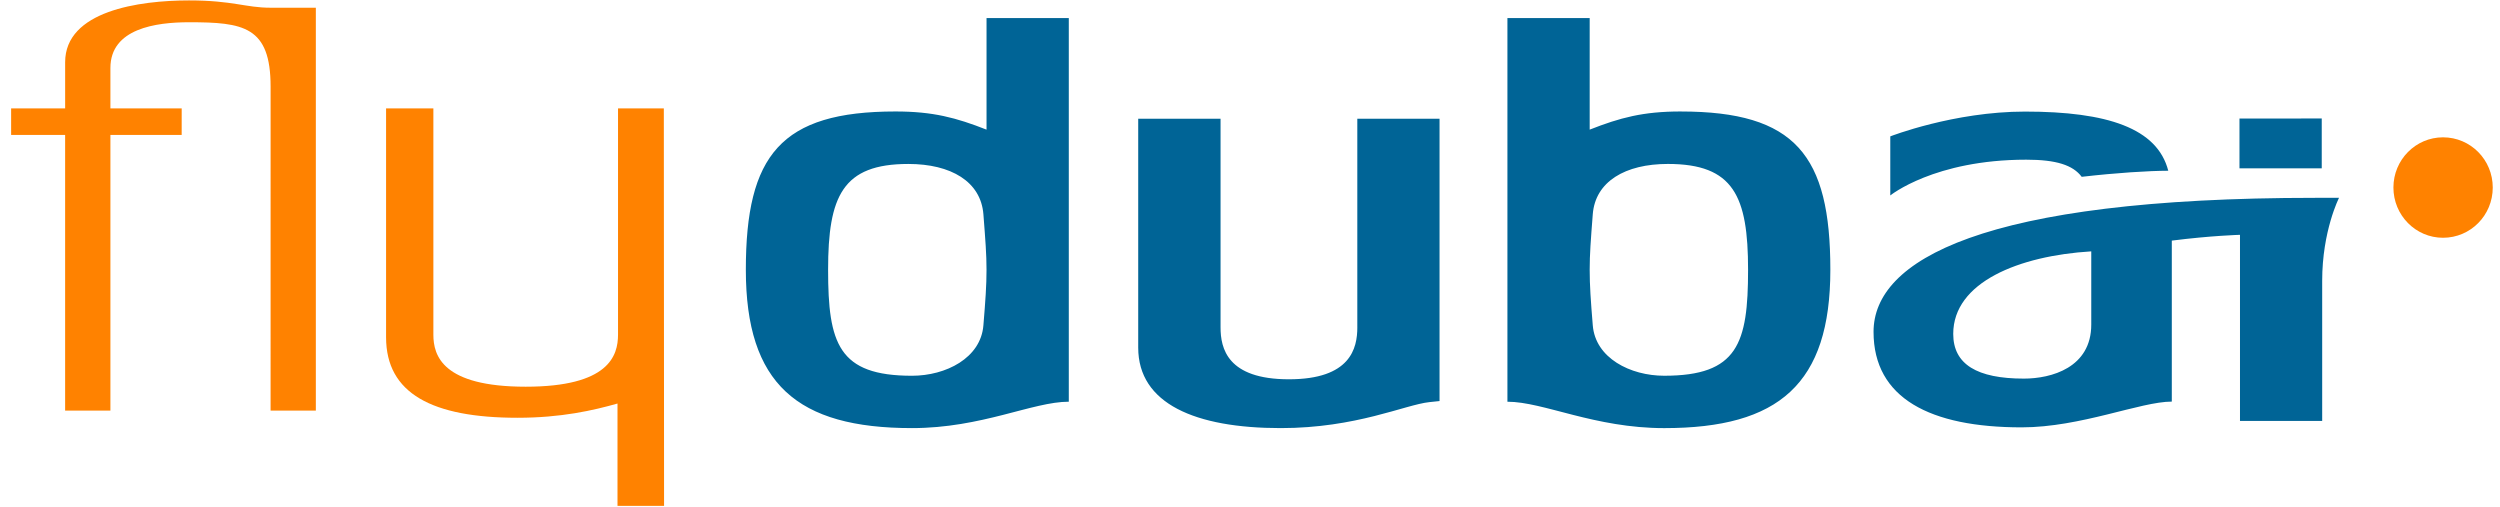
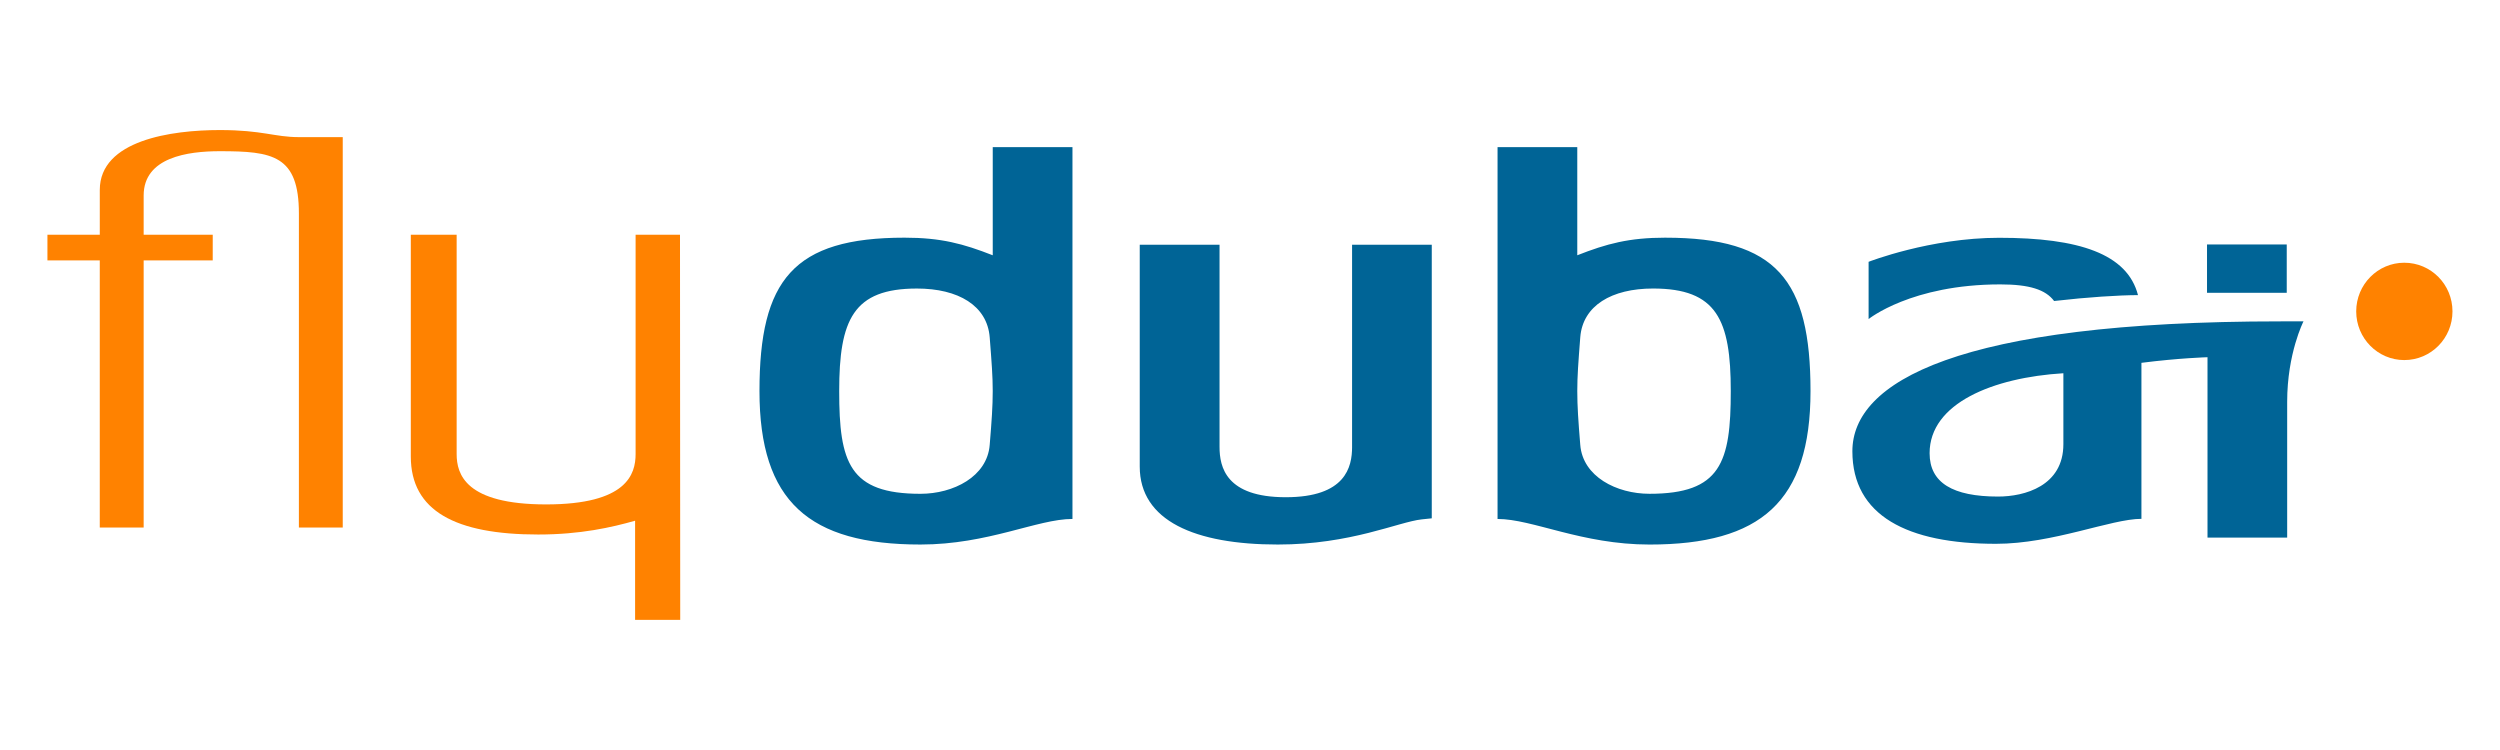
- <svg xmlns="http://www.w3.org/2000/svg" width="158" height="32">
-   <g fill="none" fill-rule="evenodd">
-     <path fill="#FF8200" d="M39.059 6.852V21.155c0 1.317-.571 3.285-5.834 3.285-5.263 0-5.836-1.969-5.836-3.285V6.852h-2.989V21.318c0 3.542 2.908 5.085 8.305 5.085 2.761 0 4.795-.466 6.321-.9v6.466h2.943l-.015-25.117h-2.895ZM11.942.027c-3.151 0-7.825.662-7.825 3.907v2.918H.703v1.674h3.413V25.949h2.862V8.526H11.482l.001-1.674H6.978V4.294c0-2.492 2.881-2.888 4.964-2.888 3.446 0 5.16.262 5.16 4.069l-.001 20.474h2.86V.488h-2.859c-1.594 0-2.363-.461-5.16-.461ZM154.398 8.679c-1.73 0-3.134 1.422-3.134 3.172 0 1.753 1.404 3.176 3.134 3.176 1.747 0 3.144-1.423 3.144-3.176 0-1.75-1.397-3.172-3.144-3.172Z" />
-     <path fill="#006496" d="M131.562 11.175c2.224-.255 4.217-.38 5.472-.384-.691-2.689-3.847-3.739-9.055-3.739-4.499 0-8.513 1.567-8.513 1.567v3.734s2.782-2.261 8.59-2.261c1.903 0 2.953.343 3.506 1.081Zm-69.411 9.384c-.161 2.069-2.37 3.189-4.516 3.189-4.648 0-5.299-2.039-5.299-6.698 0-4.653.911-6.688 5.07-6.688 2.696 0 4.583 1.113 4.745 3.18.129 1.672.197 2.527.197 3.508 0 .984-.067 1.937-.197 3.509Zm.197-12.366c-1.919-.754-3.38-1.148-5.754-1.148-7.247 0-9.457 2.758-9.457 10.004 0 7.217 3.249 10.007 10.499 10.007 4.417 0 7.629-1.668 9.912-1.668V1.141h-5.199v7.052Zm84.386-.704-5.199.001v3.148h5.199V7.489ZM132.168 20.512c0 2.727-2.527 3.416-4.259 3.416-2.953 0-4.465-.897-4.465-2.827 0-3.26 4.142-4.936 8.724-5.215v4.627Zm15.66-8.012-1.509.003c-21.08 0-27.911 3.951-27.911 8.469 0 4.196 3.575 6.037 9.361 6.037 3.734 0 7.512-1.628 9.489-1.628V15.207c2.466-.315 4.309-.366 4.309-.366v11.763h5.195v-8.855c0-3.163 1.066-5.25 1.066-5.25Zm-42.649 11.247c-2.147 0-4.354-1.12-4.516-3.189-.129-1.572-.195-2.526-.195-3.509 0-.981.066-1.835.195-3.509.161-2.066 2.05-3.179 4.746-3.179 4.158 0 5.069 2.035 5.069 6.688 0 4.659-.65 6.698-5.299 6.698Zm1.04-16.702c-2.373 0-3.835.394-5.751 1.148V1.141h-5.199v24.248c2.282 0 5.49 1.668 9.91 1.668 7.248 0 10.499-2.791 10.499-10.007 0-7.246-2.211-10.004-9.458-10.004ZM85.783 20.69c0 1.317-.425 3.281-4.325 3.281-3.899 0-4.319-1.964-4.319-3.281V7.506h-5.204V21.971c.001 3.542 3.606 5.085 9.006 5.085 4.775 0 7.859-1.477 9.388-1.641l.65-.068V7.506h-5.197V20.69Z" />
-   </g>
+ <svg xmlns="http://www.w3.org/2000/svg" viewBox="0 0 160 48" width="160" height="48">
+   <svg x="3.000" y="8.297" width="154.000" height="31.405" viewBox="0.667 0.000 156.917 32.000" preserveAspectRatio="xMidYMid meet" overflow="hidden">
+     <g fill="none" fill-rule="evenodd">
+       <path fill="#FF8200" d="M39.059 6.852V21.155c0 1.317-.571 3.285-5.834 3.285-5.263 0-5.836-1.969-5.836-3.285V6.852h-2.989V21.318c0 3.542 2.908 5.085 8.305 5.085 2.761 0 4.795-.466 6.321-.9v6.466h2.943l-.015-25.117h-2.895ZM11.942.027c-3.151 0-7.825.662-7.825 3.907v2.918H.703v1.674h3.413V25.949h2.862V8.526H11.482l.001-1.674H6.978V4.294c0-2.492 2.881-2.888 4.964-2.888 3.446 0 5.16.262 5.16 4.069l-.001 20.474h2.86V.488h-2.859c-1.594 0-2.363-.461-5.16-.461ZM154.398 8.679c-1.73 0-3.134 1.422-3.134 3.172 0 1.753 1.404 3.176 3.134 3.176 1.747 0 3.144-1.423 3.144-3.176 0-1.75-1.397-3.172-3.144-3.172Z" />
+       <path fill="#006496" d="M131.562 11.175c2.224-.255 4.217-.38 5.472-.384-.691-2.689-3.847-3.739-9.055-3.739-4.499 0-8.513 1.567-8.513 1.567v3.734s2.782-2.261 8.59-2.261c1.903 0 2.953.343 3.506 1.081Zm-69.411 9.384c-.161 2.069-2.37 3.189-4.516 3.189-4.648 0-5.299-2.039-5.299-6.698 0-4.653.911-6.688 5.07-6.688 2.696 0 4.583 1.113 4.745 3.18.129 1.672.197 2.527.197 3.508 0 .984-.067 1.937-.197 3.509Zm.197-12.366c-1.919-.754-3.38-1.148-5.754-1.148-7.247 0-9.457 2.758-9.457 10.004 0 7.217 3.249 10.007 10.499 10.007 4.417 0 7.629-1.668 9.912-1.668V1.141h-5.199v7.052Zm84.386-.704-5.199.001v3.148h5.199V7.489ZM132.168 20.512c0 2.727-2.527 3.416-4.259 3.416-2.953 0-4.465-.897-4.465-2.827 0-3.26 4.142-4.936 8.724-5.215v4.627Zm15.66-8.012-1.509.003c-21.08 0-27.911 3.951-27.911 8.469 0 4.196 3.575 6.037 9.361 6.037 3.734 0 7.512-1.628 9.489-1.628V15.207c2.466-.315 4.309-.366 4.309-.366v11.763h5.195v-8.855c0-3.163 1.066-5.25 1.066-5.25Zm-42.649 11.247c-2.147 0-4.354-1.12-4.516-3.189-.129-1.572-.195-2.526-.195-3.509 0-.981.066-1.835.195-3.509.161-2.066 2.05-3.179 4.746-3.179 4.158 0 5.069 2.035 5.069 6.688 0 4.659-.65 6.698-5.299 6.698Zm1.04-16.702c-2.373 0-3.835.394-5.751 1.148V1.141h-5.199v24.248c2.282 0 5.49 1.668 9.91 1.668 7.248 0 10.499-2.791 10.499-10.007 0-7.246-2.211-10.004-9.458-10.004ZM85.783 20.69c0 1.317-.425 3.281-4.325 3.281-3.899 0-4.319-1.964-4.319-3.281V7.506h-5.204V21.971c.001 3.542 3.606 5.085 9.006 5.085 4.775 0 7.859-1.477 9.388-1.641l.65-.068V7.506h-5.197V20.69Z" />
+     </g>
+   </svg>
</svg>
